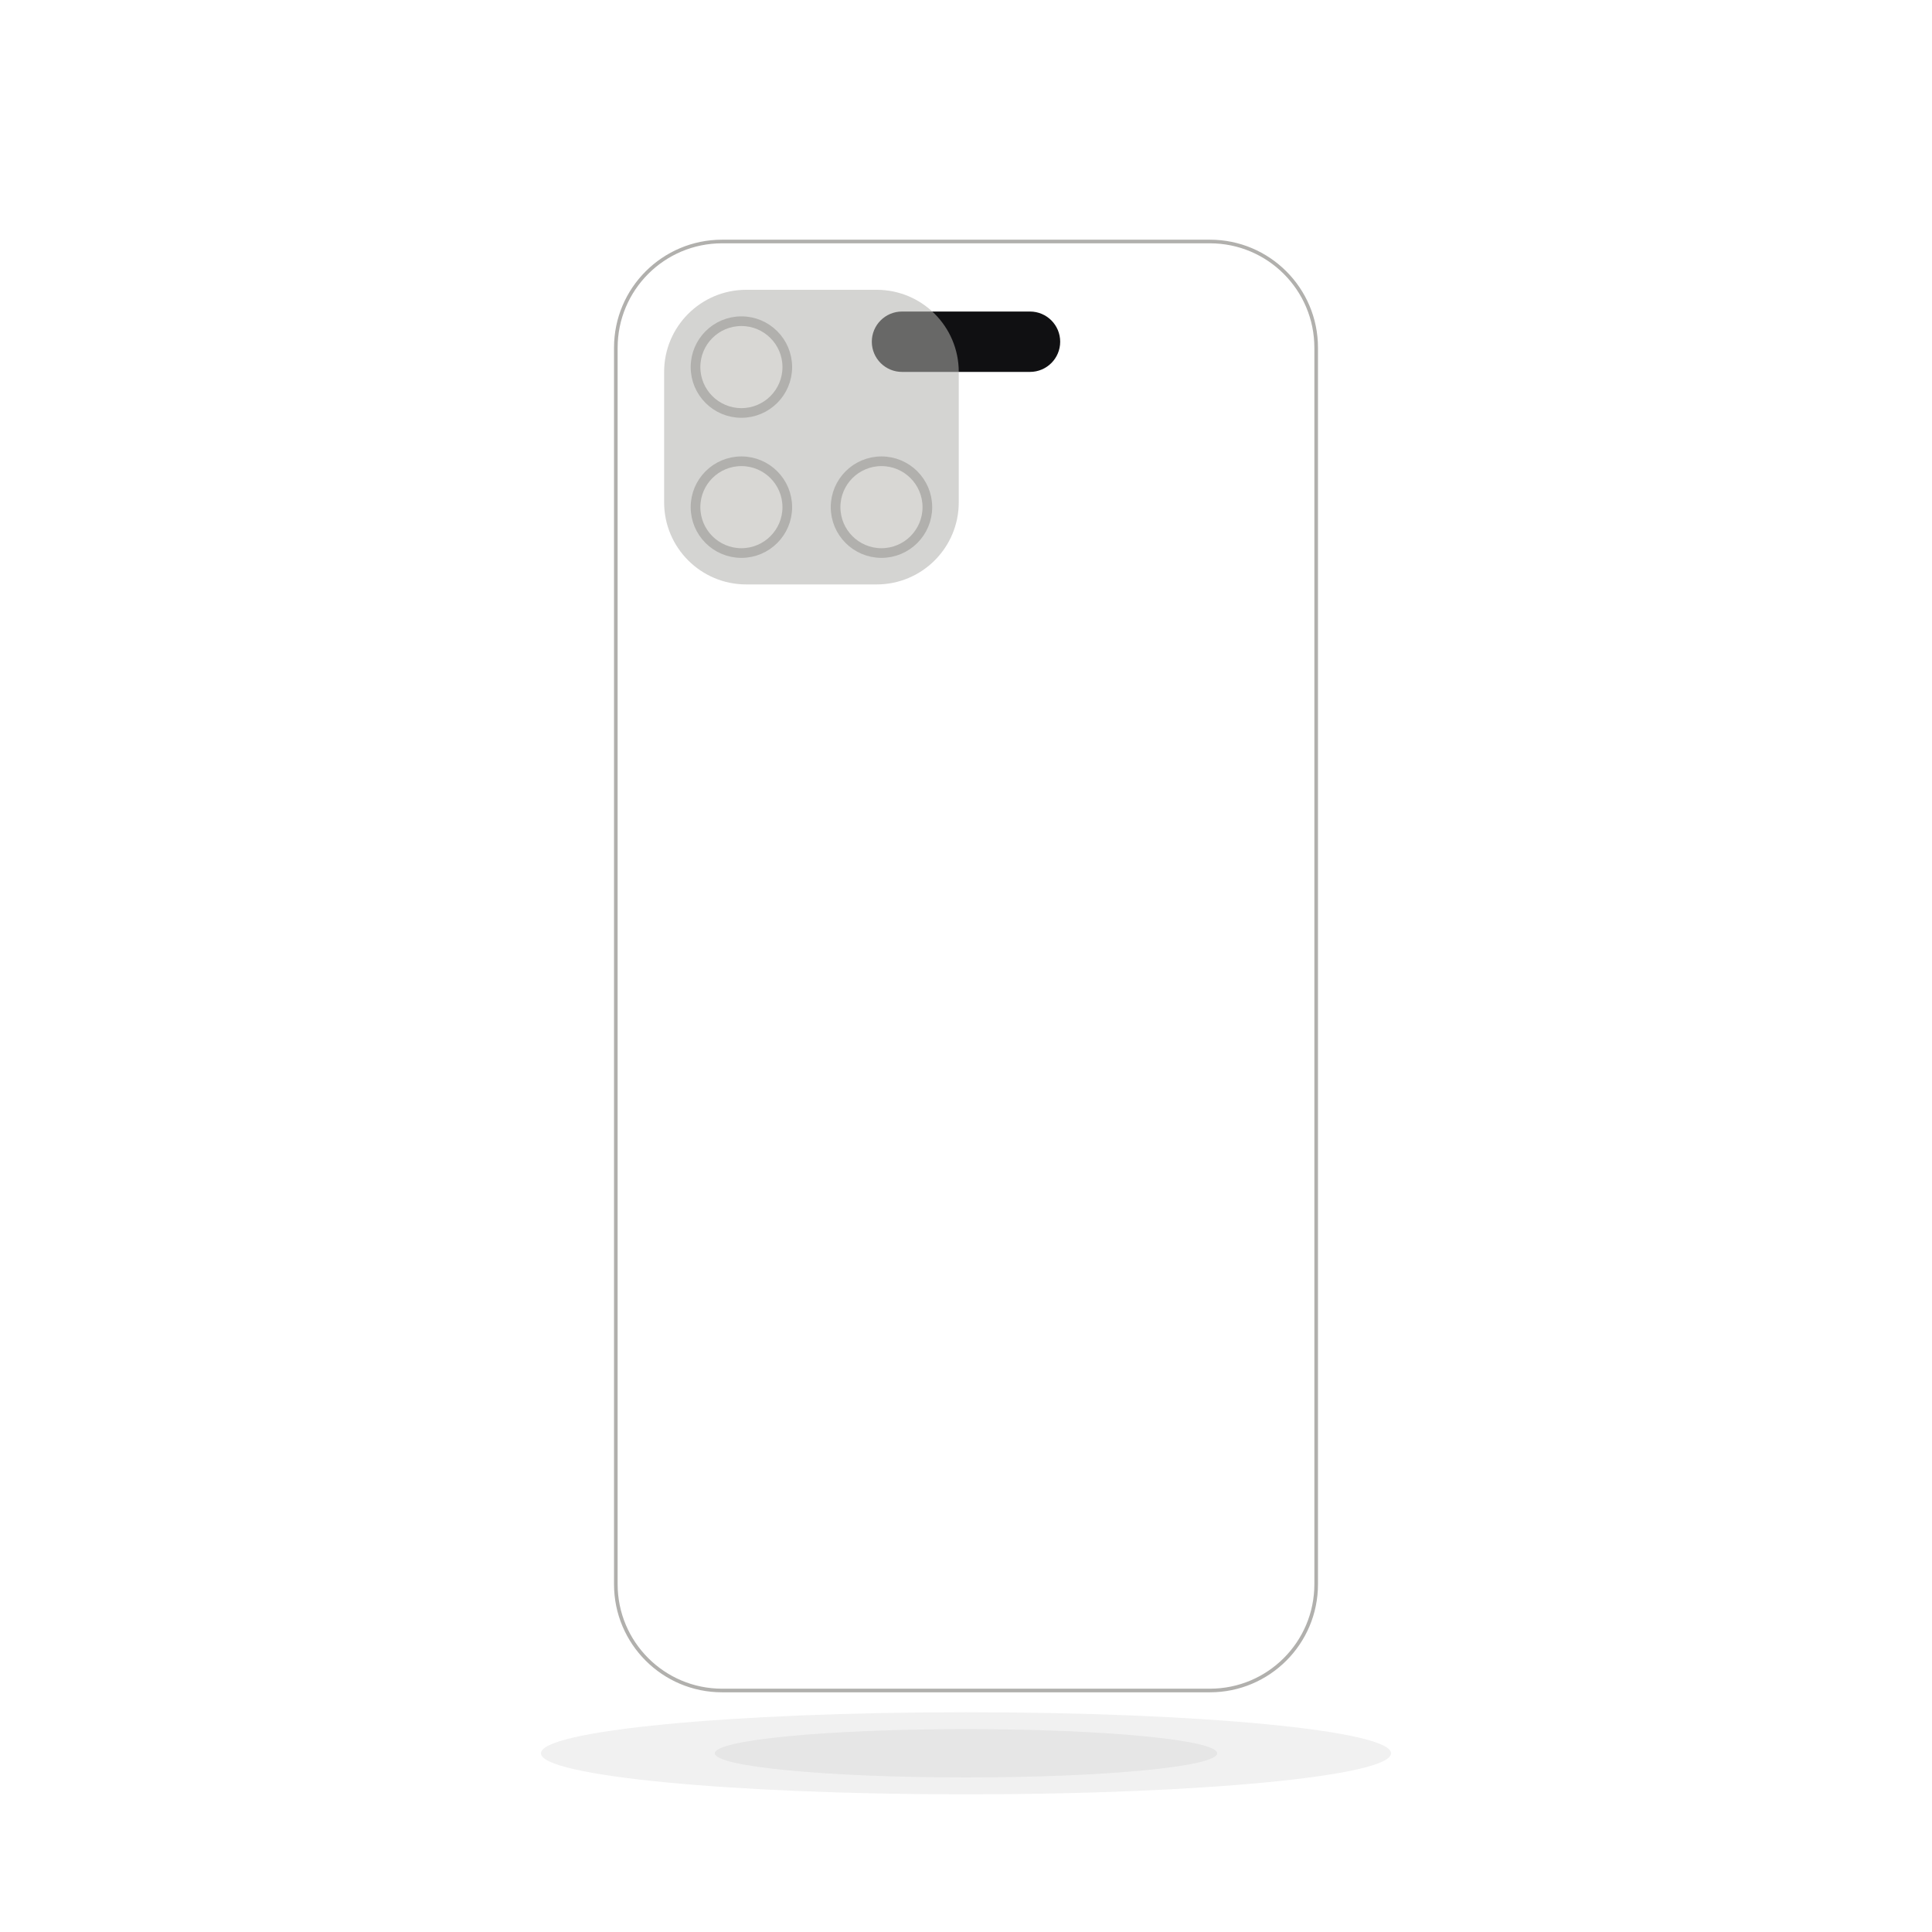
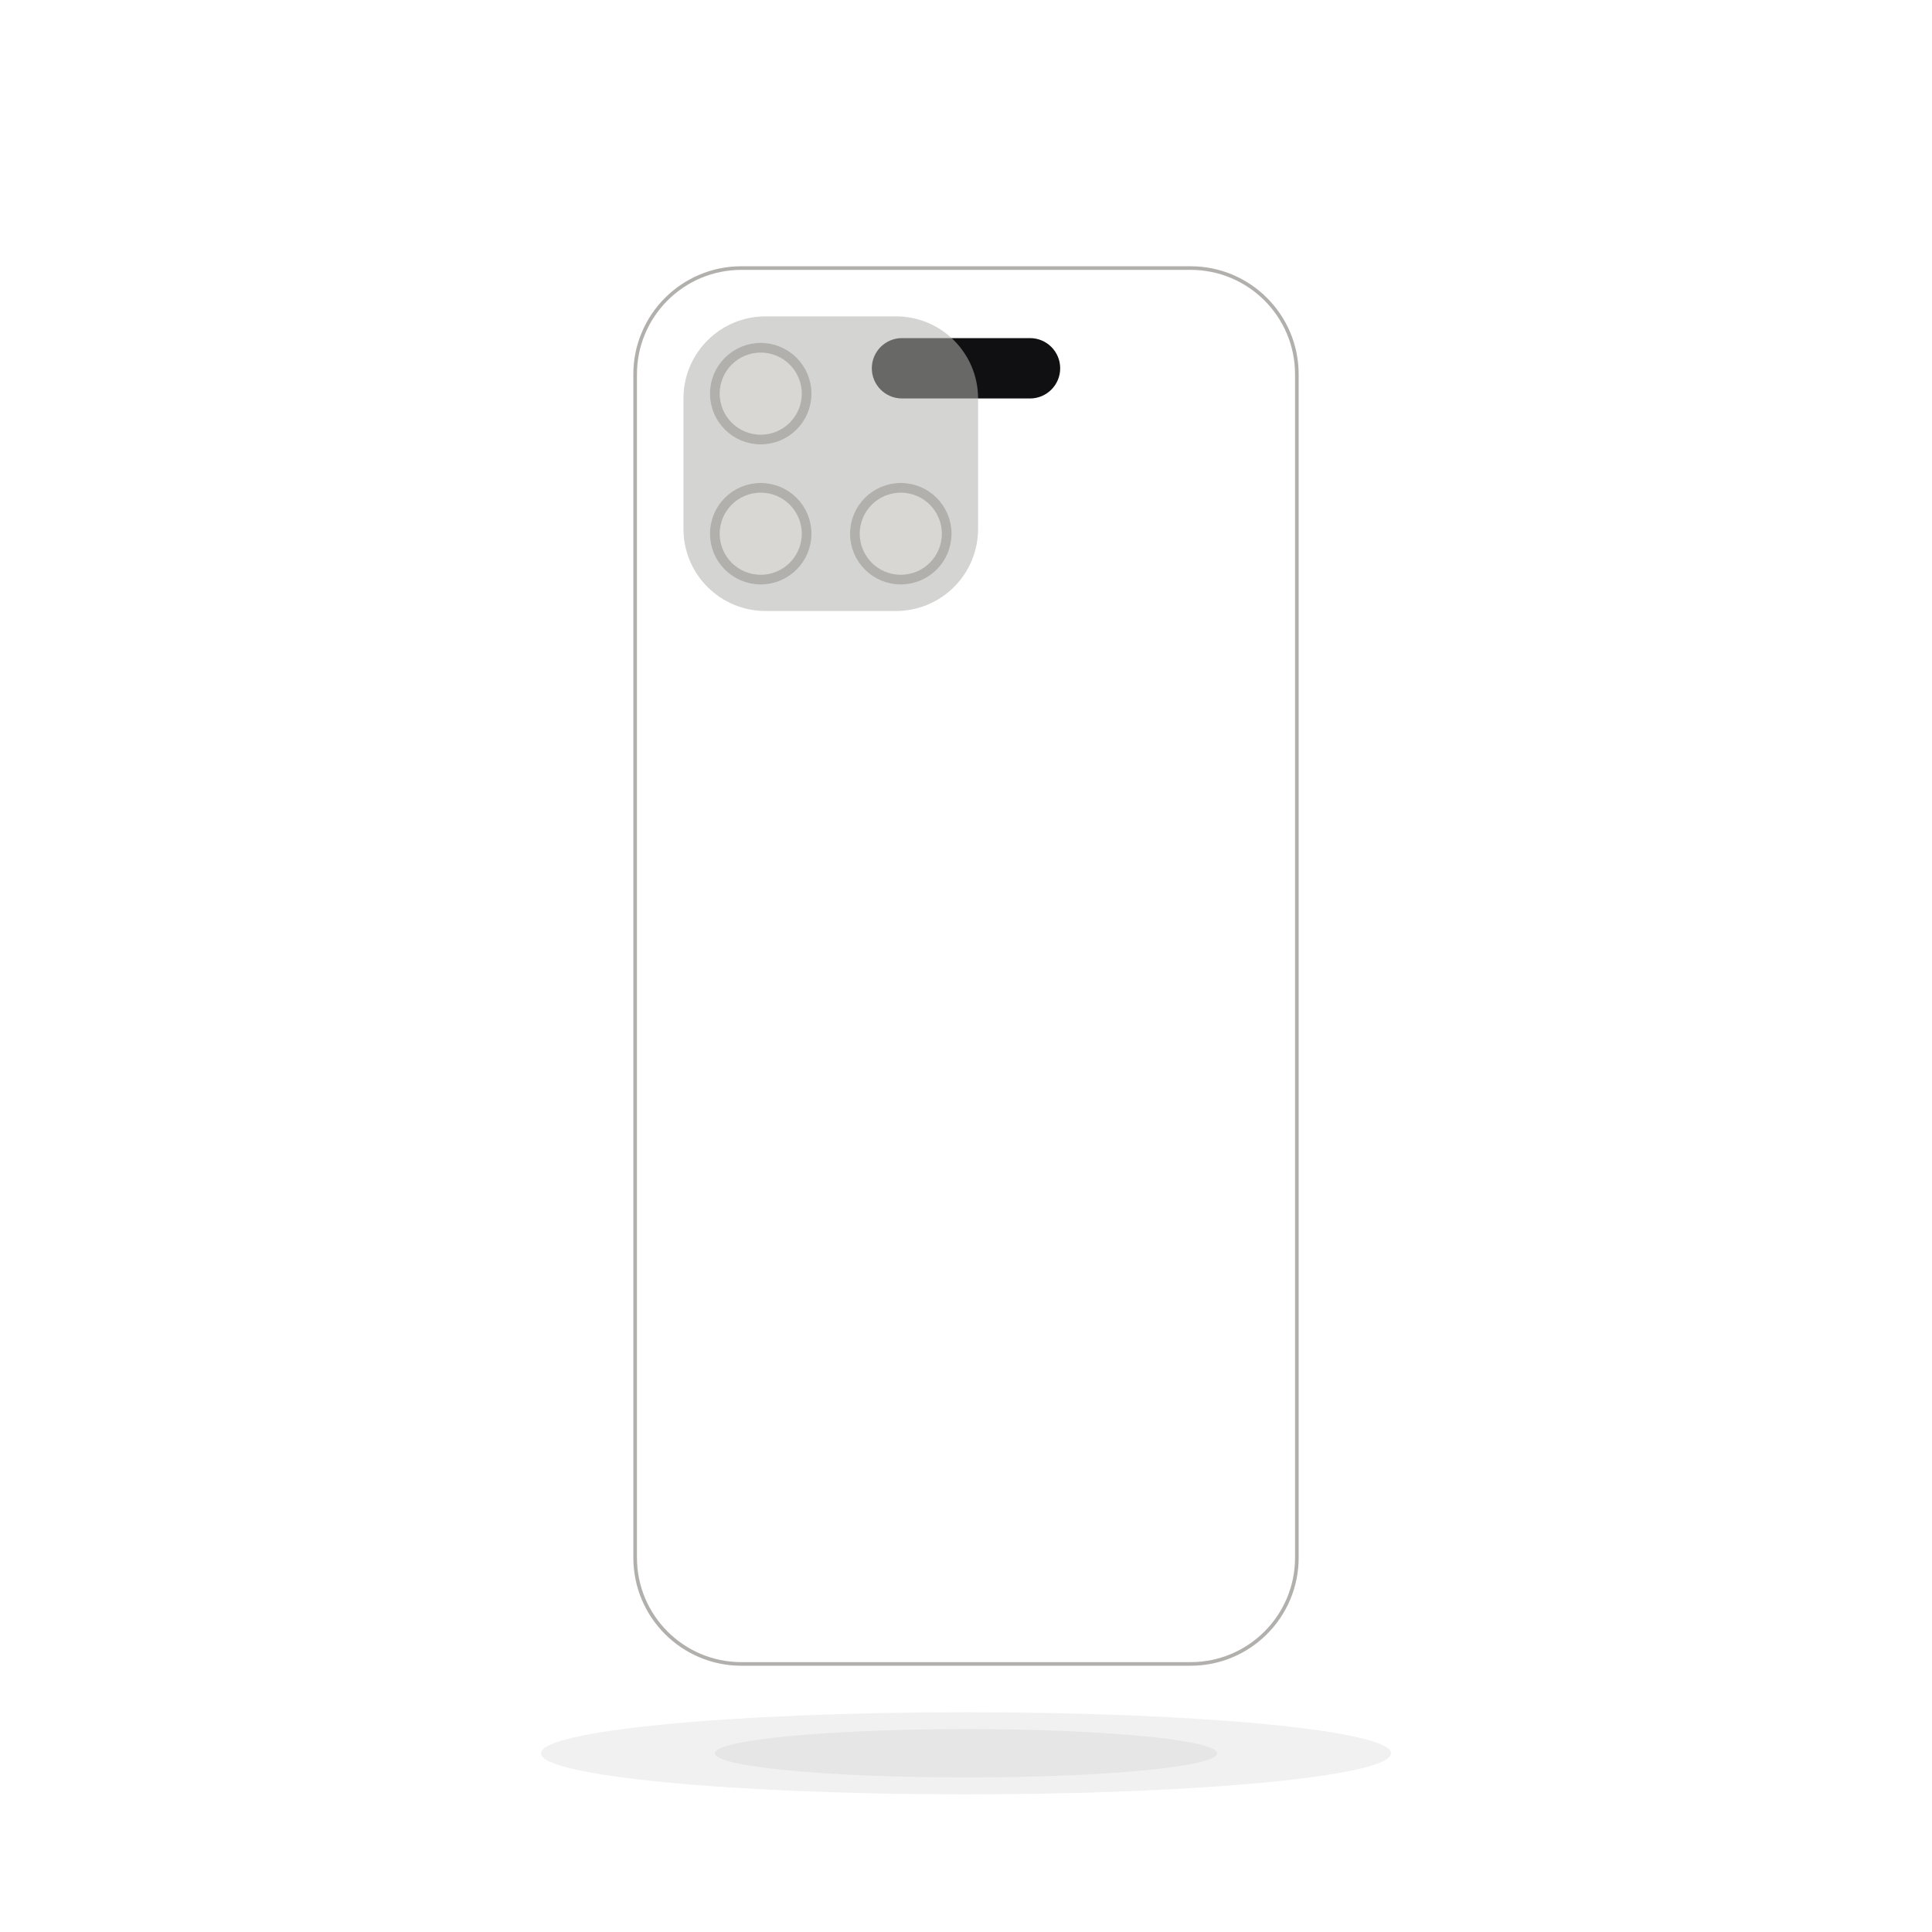
- <svg xmlns="http://www.w3.org/2000/svg" viewBox="0 0 800 800" width="800" height="800" role="img" aria-label="Poco X8 Pro Max 256 GB">
+ <svg xmlns="http://www.w3.org/2000/svg" viewBox="0 0 800 800" width="800" height="800" role="img" aria-label="Poco F8 Pro 512 GB">
  <rect width="800" height="800" fill="#FFFFFF" />
  <ellipse cx="400" cy="726" rx="176" ry="17" fill="#000" opacity=".055" />
  <ellipse cx="400" cy="726" rx="104" ry="10" fill="#000" opacity=".05" />
-   <rect x="255.0" y="100.0" width="290" height="600" rx="44" fill="url(#cuerpo)" stroke="#B1B0AD" stroke-width="1.5" />
-   <rect x="271.0" y="116.0" width="258" height="576" rx="34" fill="url(#pantalla)" />
-   <rect x="361" y="129.0" width="78" height="25" rx="12.5" fill="#101012" />
-   <rect x="275.0" y="120.0" width="122" height="122" rx="34" fill="#B1B0AD" opacity=".55" />
-   <circle cx="307.0" cy="152.0" r="19" fill="#D8D7D4" stroke="#B1B0AD" stroke-width="4" />
-   <circle cx="307.0" cy="210.0" r="19" fill="#D8D7D4" stroke="#B1B0AD" stroke-width="4" />
-   <circle cx="365.0" cy="210.0" r="19" fill="#D8D7D4" stroke="#B1B0AD" stroke-width="4" />
-   <rect x="255.0" y="100.0" width="290" height="600" rx="44" fill="url(#brillo)" />
+   <rect x="263.0" y="111.0" width="274" height="578" rx="44" fill="url(#cuerpo)" stroke="#B1B0AD" stroke-width="1.5" />
+   <rect x="279.0" y="127.0" width="242" height="554" rx="34" fill="url(#pantalla)" />
+   <rect x="361" y="140.0" width="78" height="25" rx="12.5" fill="#101012" />
+   <rect x="283.0" y="131.0" width="122" height="122" rx="34" fill="#B1B0AD" opacity=".55" />
+   <circle cx="315.0" cy="163.0" r="19" fill="#D8D7D4" stroke="#B1B0AD" stroke-width="4" />
+   <circle cx="315.0" cy="221.0" r="19" fill="#D8D7D4" stroke="#B1B0AD" stroke-width="4" />
+   <circle cx="373.0" cy="221.0" r="19" fill="#D8D7D4" stroke="#B1B0AD" stroke-width="4" />
+   <rect x="263.0" y="111.0" width="274" height="578" rx="44" fill="url(#brillo)" />
</svg>
